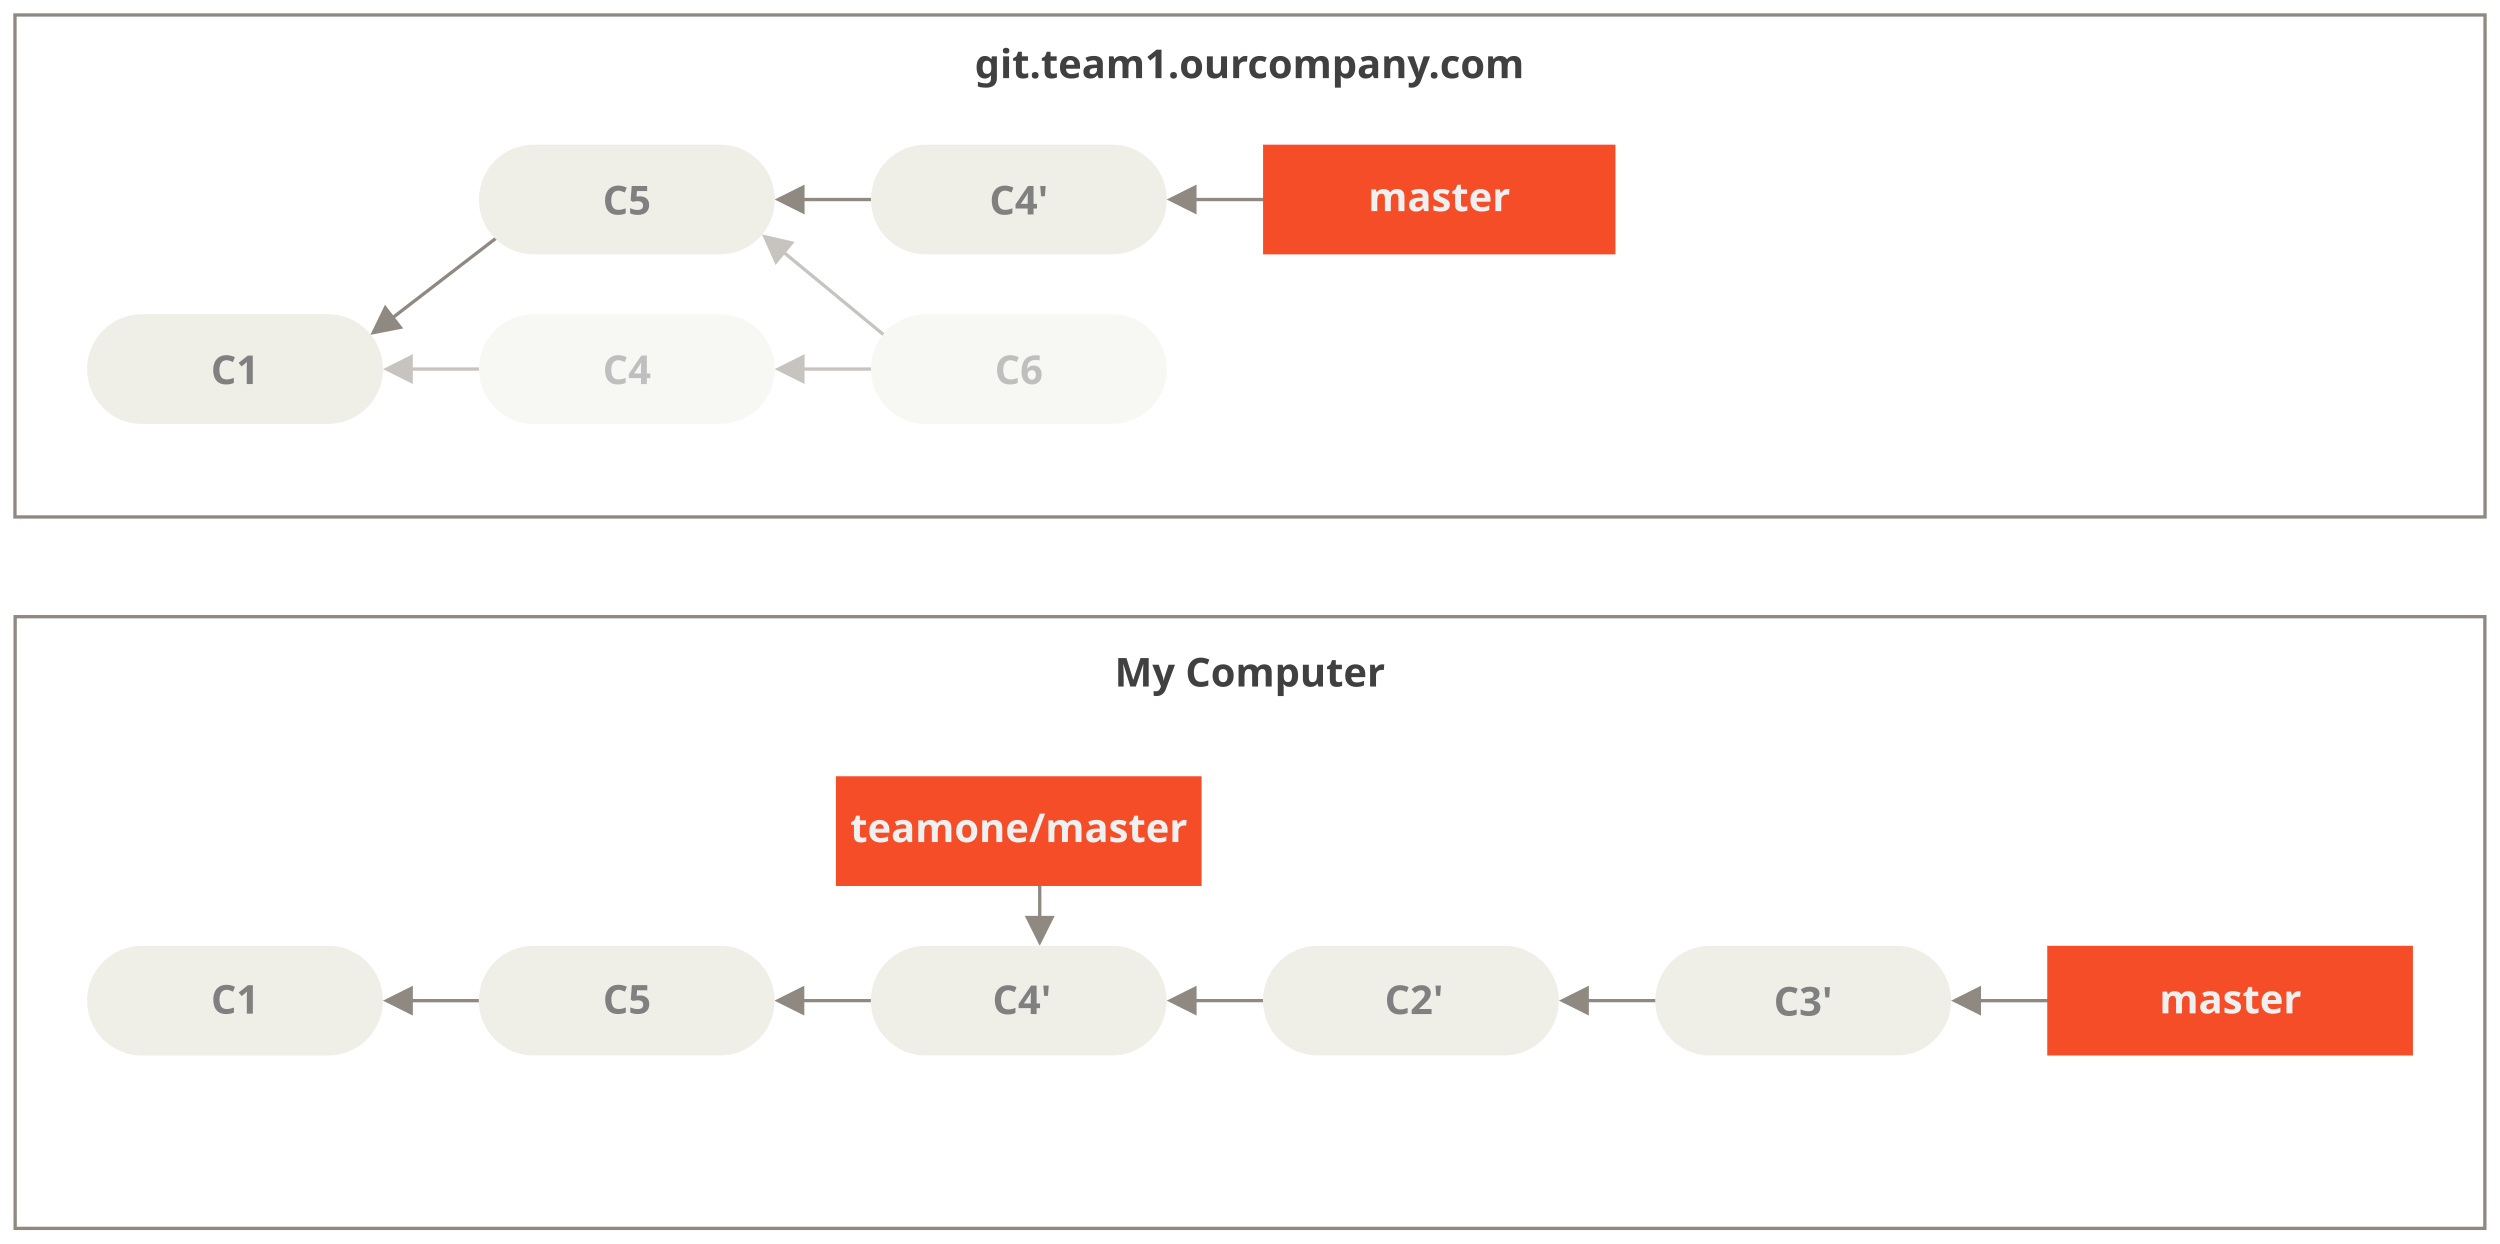
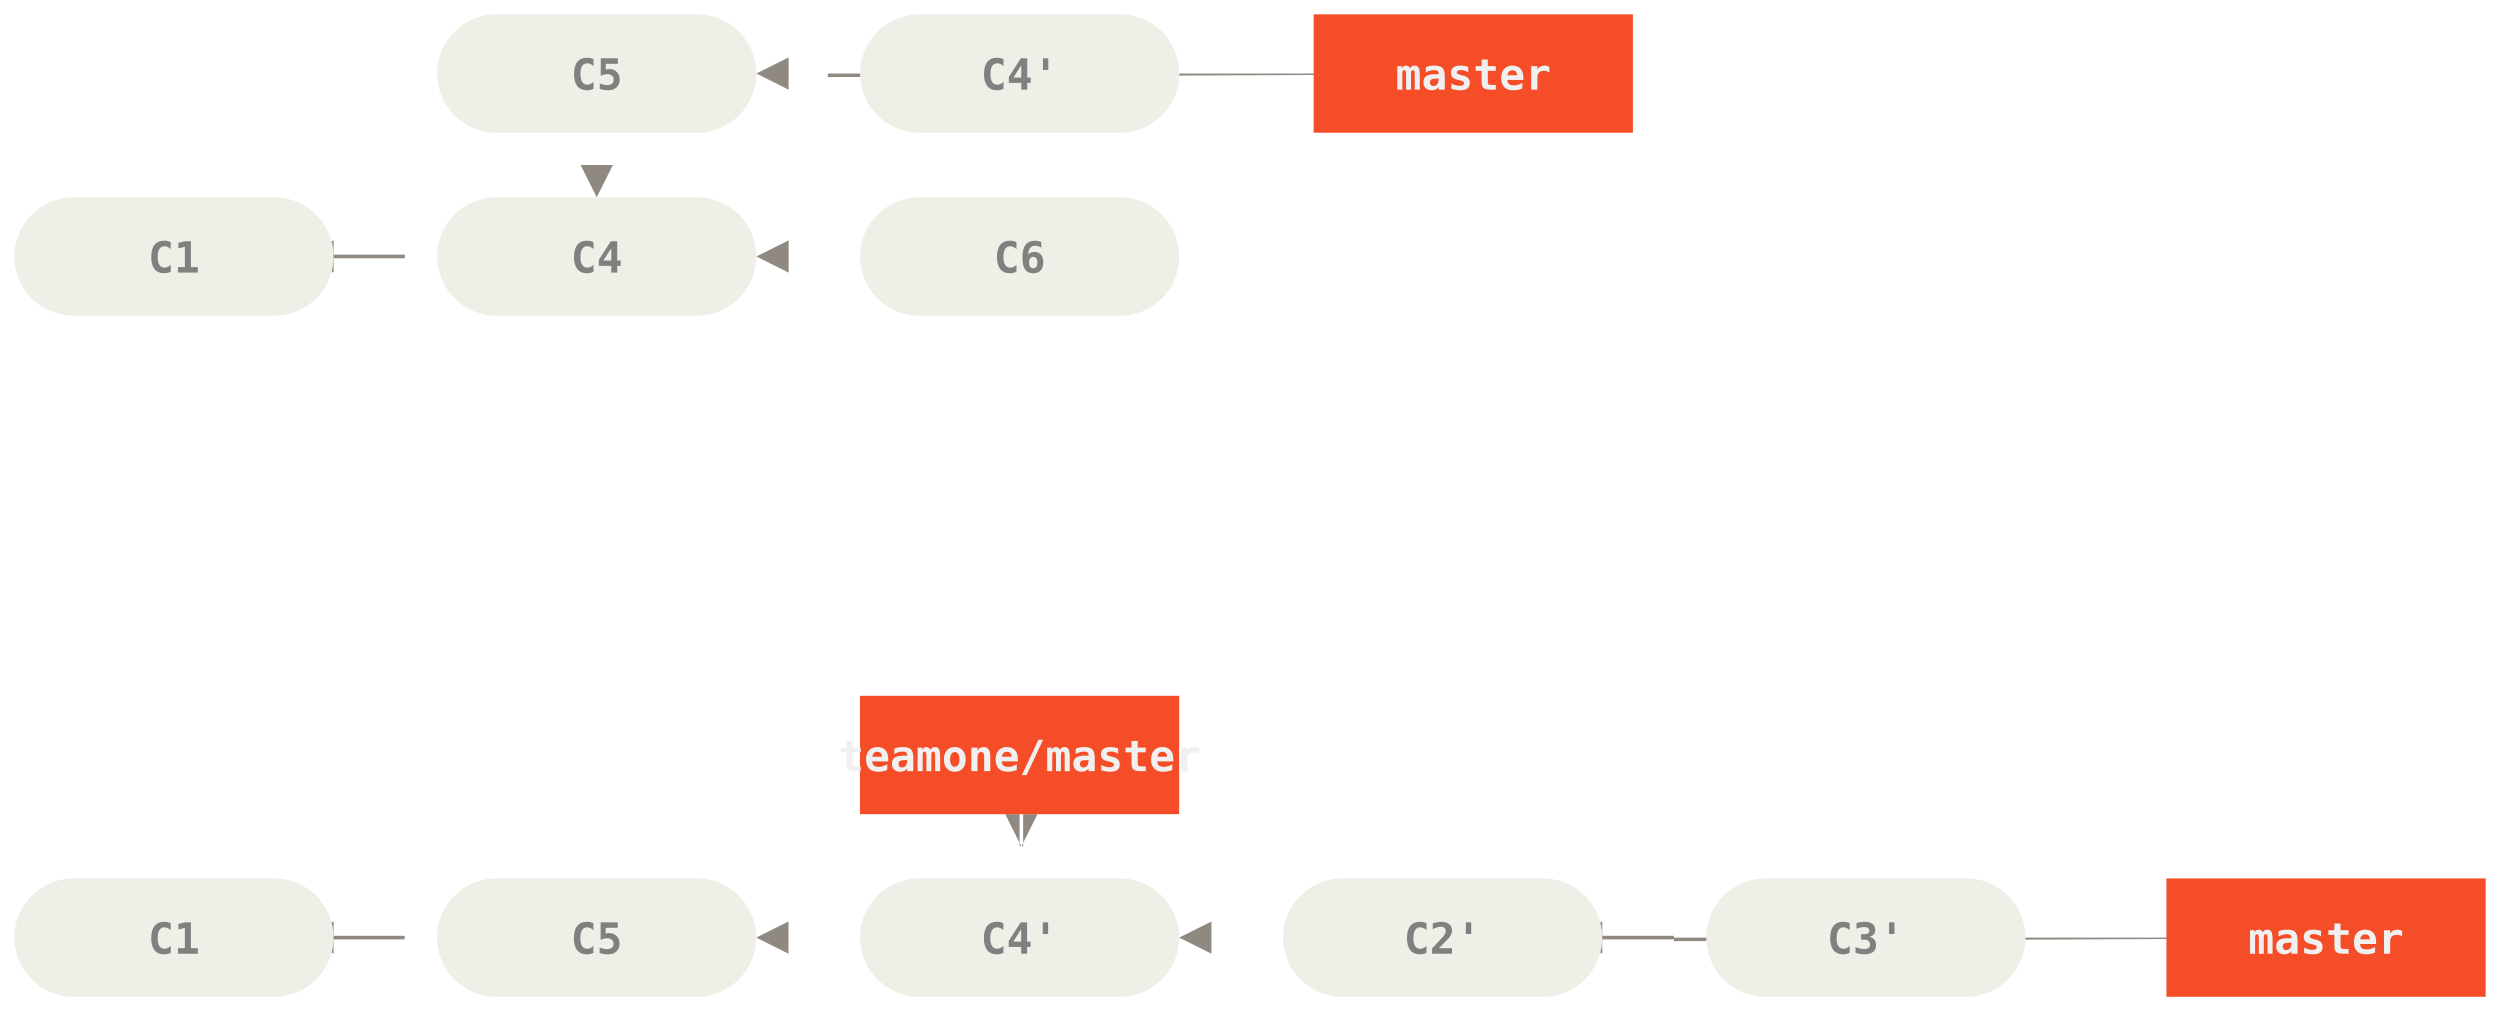
- <svg xmlns="http://www.w3.org/2000/svg" id="svg12456" version="1.1" viewBox="0 0 752 374">
-   <rect id="Rectangle-10" transform="translate(-11.5,-12.5)" x="16" y="17" width="743" height="151" style="fill:none;stroke-linecap:square;stroke:#8f8981" />
-   <polygon id="Rectangle-11" transform="translate(-11.444 -12.5)" points="758.89 382 758.89 198 16 198 16 382" style="fill:none;stroke-linecap:square;stroke:#8f8981" />
-   <g id="g2497" transform="translate(-10.777 -12.5)">
-     <g id="brown" transform="translate(36.964 107.02)" style="fill-rule:evenodd;fill:none">
-       <rect id="Rectangle-1" width="89" height="33" rx="16.5" ry="16.5" style="fill-rule:evenodd;fill:#efefe7" />
-       <text id="C6" font-size="12px" font-weight="700" style="fill:#979797;font-family:'Source Code Pro';font-size:12px;font-weight:700;text-anchor:middle">
-         <tspan id="tspan12328" x="44.5" y="21" style="fill:gray">C1</tspan>
-       </text>
-     </g>
-     <g id="g2459">
-       <path id="Line-2" transform="translate(361.7 56.014)" d="m9 16h38v1h-38v4l-9-4.5 9-4.5z" style="fill:#8f8981" />
-       <g id="ref" transform="translate(390.71 56.014)" style="fill-rule:evenodd;fill:none">
-         <rect id="Rectangle-2" width="106" height="33" style="fill-rule:evenodd;fill:#f44d27" />
-         <text id="master" font-size="12px" font-weight="700" style="fill:#979797;font-family:'Source Code Pro';font-size:12px;font-weight:700;text-anchor:middle">
-           <tspan id="tspan12334" x="53" y="20" style="fill:#f0f0f0">master</tspan>
-         </text>
-       </g>
-     </g>
-     <g id="g2295">
-       <path id="Line-4" transform="translate(243.79 56.014)" d="m9 16h39v1h-39v4l-9-4.5 9-4.5z" style="fill:#8f8981" />
-       <g id="g12354" transform="translate(272.75 56.014)" style="fill-rule:evenodd;fill:none">
-         <rect id="rect12348" width="89" height="33" rx="16.5" ry="16.5" style="fill-rule:evenodd;fill:#efefe7" />
-         <text id="text12352" font-size="12px" font-weight="700" style="fill:#979797;font-family:'Source Code Pro';font-size:12px;font-weight:700;text-anchor:middle">
-           <tspan id="tspan12350" x="44.5" y="21" style="fill:gray">C4'</tspan>
-         </text>
-       </g>
-     </g>
-     <g id="g2302">
-       <path id="Line-11" transform="translate(-8.9118 .412)" d="m137.93 106.92 45.659-35.122.61.793-45.659 35.122 2.439 3.171-9.877 1.921 4.39-9.054z" style="fill:#8f8981" />
-       <g id="g12394" transform="translate(154.83 56.014)" style="fill-rule:evenodd;fill:none">
-         <rect id="rect12388" width="89" height="33" rx="16.5" ry="16.5" style="fill-rule:evenodd;fill:#efefe7" />
-         <text id="text12392" font-size="12px" font-weight="700" style="fill:#979797;font-family:'Source Code Pro';font-size:12px;font-weight:700;text-anchor:middle">
-           <tspan id="tspan12390" x="44.5" y="21" style="fill:gray">C5</tspan>
-         </text>
-       </g>
-     </g>
-     <g id="g2332" style="opacity:.5">
-       <g id="g2283">
-         <path id="path12396" transform="translate(125.96 107.02)" d="m9 16h39v1h-39v4l-9-4.5 9-4.5z" style="fill:#8f8981" />
-         <g id="g12404" transform="translate(154.83 107.02)" style="fill-rule:evenodd;fill:none">
-           <rect id="rect12398" width="89" height="33" rx="16.5" ry="16.5" style="fill-rule:evenodd;fill:#efefe7" />
-           <text id="text12402" font-size="12px" font-weight="700" style="fill:#979797;font-family:'Source Code Pro';font-size:12px;font-weight:700;text-anchor:middle">
-             <tspan id="tspan12400" x="44.5" y="21" style="fill:gray">C4</tspan>
-           </text>
-         </g>
-       </g>
-       <g id="g2317">
-         <path id="Line-7" transform="translate(127.88 82.828)" d="m119.37 5.524 33.829 27.909-.636.771-33.829-27.909-2.546 3.086-4.079-9.199 9.806 2.256z" style="fill:#8f8981" />
-         <path id="path12408" transform="translate(243.79 107.02)" d="m9 16h39v1h-39v4l-9-4.5 9-4.5z" style="fill:#8f8981" />
-         <g id="g12416" transform="translate(272.75 107.02)" style="fill-rule:evenodd;fill:none">
-           <rect id="rect12410" width="89" height="33" rx="16.5" ry="16.5" style="fill-rule:evenodd;fill:#efefe7" />
-           <text id="text12414" font-size="12px" font-weight="700" style="fill:#979797;font-family:'Source Code Pro';font-size:12px;font-weight:700;text-anchor:middle">
-             <tspan id="tspan12412" x="44.5" y="21" style="fill:gray">C6</tspan>
-           </text>
-         </g>
-       </g>
-     </g>
+ <svg xmlns="http://www.w3.org/2000/svg" version="1.1" width="1394" height="563.8" viewBox="0 0 697 281.9">
+   <path d="m93 71.01h19.87v1h-19.87v4l-9-4.5 9-4.5z" fill="#8f8981" />
+   <path d="M166.37 37 L166.37 46.01 L161.87 46.01 L166.37 55.01 L170.87 46.01 L166.37 46.01 Z" fill="#8f8981" />
+   <path d="M239.79 71.51 L219.87 71.51 L219.87 67.01 L210.87 71.51 L219.87 76.01 L219.87 71.51 Z" fill="#8f8981" />
+   <path d="M239.79 20.5 L219.87 20.5 L219.87 16 L210.87 20.5 L219.87 25 L219.87 20.5 Z" fill="#8f8981" />
+   <path d="m455.25 20.5h-224.46v1h--224.46v4l9-4.5-9-4.5z" fill="#8f8981" />
+   <path d="m93 260.9h19.83v1h-19.83v4l-9-4.5 9-4.5z" fill="#8f8981" />
+   <path d="M239.75 261.4 L219.83 261.4 L219.83 256.9 L210.83 261.4 L219.83 265.9 L219.83 261.4 Z" fill="#8f8981" />
+   <path d="m284.25 226.99v8.91h1v-8.91h4l-4.5 9-4.5-9z" fill="#8f8981" />
+   <path d="M357.71 261.4 L337.75 261.4 L337.75 256.9 L328.75 261.4 L337.75 265.9 L337.75 261.4 Z" fill="#8f8981" />
+   <path d="m446.71 260.9h19.99v1h-19.99v4l-9-4.5 9-4.5z" fill="#8f8981" />
+   <path d="m693 261.4h-226.3v1h--226.3v4l9-4.5-9-4.5z" fill="#8f8981" />
+   <g>
+     <rect x="4" y="55.01" width="89" height="33" rx="16.5" ry="16.5" fill="#efefe7" />
+     <text font-size="12px" font-weight="700" font-family="'JetBrains Mono', 'Source Code Pro', monospace" text-anchor="middle">
+       <tspan x="48.5" y="76.01" fill="gray">C1</tspan>
+     </text>
  </g>
-   <path id="Line-6" transform="translate(257.25 227.5)" d="m55 48v-27.014h1v27.014h4l-4.5 9-4.5-9z" style="fill:#8f8981" />
-   <g id="g2373" transform="translate(-10.813 -12.5)">
-     <g id="g2191">
-       <rect id="rect12339" transform="translate(37,297)" width="89" height="33" rx="16.5" ry="16.5" style="fill-rule:evenodd;fill:#efefe7" />
-       <text id="text12343" transform="translate(37.028 296.41)" font-size="12px" font-weight="700" style="fill-rule:evenodd;fill:#979797;font-family:'Source Code Pro';font-size:12px;font-weight:700;text-anchor:middle">
-         <tspan id="tspan12341" x="44.5" y="21" style="fill:gray">C1</tspan>
-       </text>
-     </g>
-     <g id="g2247">
-       <path id="path12357" transform="translate(243.75 295.99)" d="m9 17h39v1h-39v4l-9-4.5 9-4.5z" style="fill:#8f8981" />
-       <g id="g2161">
-         <rect id="rect12359" transform="translate(272.75 296.99)" width="89" height="33" rx="16.5" ry="16.5" style="fill-rule:evenodd;fill:#efefe7" />
-         <text id="text12363" transform="translate(273.71 296.53)" font-size="12px" font-weight="700" style="fill-rule:evenodd;fill:#979797;font-family:'Source Code Pro';font-size:12px;font-weight:700;text-anchor:middle">
-           <tspan id="tspan12361" x="44.5" y="21" style="fill:gray">C4'</tspan>
-         </text>
-       </g>
-     </g>
-     <g id="g2153">
-       <path id="Line-5" transform="translate(246.75 296.99)" d="m124 16h39v1h-39v4l-9-4.5 9-4.5z" style="fill:#8f8981" />
-       <g id="g2145">
-         <g id="g2135" transform="translate(390.71 296.99)" style="fill:none">
-           <rect id="rect12368" width="89" height="33" rx="16.5" ry="16.5" style="fill-rule:evenodd;fill:#efefe7" />
-         </g>
-         <text id="text12372" transform="translate(391.67 296.53)" font-size="12px" font-weight="700" style="fill-rule:evenodd;fill:#979797;font-family:'Source Code Pro';font-size:12px;font-weight:700;text-anchor:middle">
-           <tspan id="tspan12370" x="44.5" y="21" style="fill:gray">C2'</tspan>
-         </text>
-       </g>
-     </g>
-     <g id="g2132">
-       <path id="path12376" transform="translate(249.74 296.99)" d="m239 16h39v1h-39v4l-9-4.5 9-4.5z" style="fill:#8f8981" />
-       <g id="g12384" transform="translate(508.7 296.99)" style="fill-rule:evenodd;fill:none">
-         <rect id="rect12378" width="89" height="33" rx="16.5" ry="16.5" style="fill-rule:evenodd;fill:#efefe7" />
-         <text id="text12382" font-size="12px" font-weight="700" style="fill:#979797;font-family:'Source Code Pro';font-size:12px;font-weight:700;text-anchor:middle">
-           <tspan id="tspan12380" x="44.5" y="21" style="fill:gray">C3'</tspan>
-         </text>
-       </g>
-     </g>
-     <g id="g2183">
-       <path id="Line-9" transform="translate(-5 -.00811)" d="m140 313h46.918v1h-46.918v4l-9-4.5 9-4.5z" style="fill:#8f8981" />
-       <g id="g2176">
-         <rect id="rect12421" transform="translate(154.83 296.99)" width="89" height="33" rx="16.5" ry="16.5" style="fill-rule:evenodd;fill:#efefe7" />
-         <text id="text12425" transform="translate(154.91 296.4)" font-size="12px" font-weight="700" style="fill-rule:evenodd;fill:#979797;font-family:'Source Code Pro';font-size:12px;font-weight:700;text-anchor:middle">
-           <tspan id="tspan12423" x="44.5" y="21" style="fill:gray">C5</tspan>
-         </text>
-       </g>
-     </g>
-     <g id="g2215">
-       <path id="path12429" transform="translate(597.7,297)" d="m9 16h39v1h-39v4l-9-4.5 9-4.5z" style="fill:#8f8981" />
-       <g id="g2208" transform="translate(-1.3732 -.00811)">
-         <rect id="rect12431" transform="matrix(1.0377 0 0 1 628 297)" width="106" height="33" style="fill-rule:evenodd;fill:#f44d27" />
-         <text id="text12435" transform="translate(630.1 297.32)" font-size="12px" font-weight="700" style="fill-rule:evenodd;fill:#979797;font-family:'Source Code Pro';font-size:12px;font-weight:700;text-anchor:middle">
-           <tspan id="tspan12433" x="53" y="20" style="fill:#f0f0f0">master</tspan>
-         </text>
-       </g>
-     </g>
-     <g id="g2228" transform="translate(-1.7488 6)">
-       <rect id="rect12441" transform="matrix(.99099 0 0 1 264 240)" width="111" height="33" style="fill-rule:evenodd;fill:#f44d27" />
-       <text id="text12445" transform="translate(263.52 239.8)" font-size="12px" font-weight="700" style="fill-rule:evenodd;fill:#979797;font-family:'Source Code Pro';font-size:12px;font-weight:700;text-anchor:middle">
-         <tspan id="tspan12443" x="55.5" y="20" style="fill:#f0f0f0">teamone/master</tspan>
-       </text>
-     </g>
+   <g>
+     <rect x="366.25" y="4" width="89" height="33" fill="#f44d27" />
+     <text font-size="12px" font-weight="700" font-family="'JetBrains Mono', 'Source Code Pro', monospace" text-anchor="middle">
+       <tspan x="410.75" y="25" fill="#f0f0f0">master</tspan>
+     </text>
  </g>
-   <text id="My-Computer" transform="translate(4.4625 -12.5)" font-size="12px" font-weight="700" style="fill-rule:evenodd;fill:#404040;font-family:'Source Code Pro';font-size:12px;font-weight:700;text-anchor:middle">
-     <tspan id="tspan12449" x="371.5" y="219" style="fill:#404040">My Computer</tspan>
-   </text>
-   <text id="git.team1.ourcompany" transform="translate(4.3417 -12.5)" font-size="12px" font-weight="700" style="fill-rule:evenodd;fill:#404040;font-family:'Source Code Pro';font-size:12px;font-weight:700;text-anchor:middle">
-     <tspan id="tspan12452" x="371.5" y="36" style="fill:#404040">git.team1.ourcompany.com</tspan>
-   </text>
+   <g>
+     <rect x="239.79" y="4" width="89" height="33" rx="16.5" ry="16.5" fill="#efefe7" />
+     <text font-size="12px" font-weight="700" font-family="'JetBrains Mono', 'Source Code Pro', monospace" text-anchor="middle">
+       <tspan x="284.29" y="25" fill="gray">C4'</tspan>
+     </text>
+   </g>
+   <g>
+     <rect x="121.87" y="4" width="89" height="33" rx="16.5" ry="16.5" fill="#efefe7" />
+     <text font-size="12px" font-weight="700" font-family="'JetBrains Mono', 'Source Code Pro', monospace" text-anchor="middle">
+       <tspan x="166.37" y="25" fill="gray">C5</tspan>
+     </text>
+   </g>
+   <g>
+     <rect x="121.87" y="55.01" width="89" height="33" rx="16.5" ry="16.5" fill="#efefe7" />
+     <text font-size="12px" font-weight="700" font-family="'JetBrains Mono', 'Source Code Pro', monospace" text-anchor="middle">
+       <tspan x="166.37" y="76.01" fill="gray">C4</tspan>
+     </text>
+   </g>
+   <g>
+     <rect x="239.79" y="55.01" width="89" height="33" rx="16.5" ry="16.5" fill="#efefe7" />
+     <text font-size="12px" font-weight="700" font-family="'JetBrains Mono', 'Source Code Pro', monospace" text-anchor="middle">
+       <tspan x="284.29" y="76.01" fill="gray">C6</tspan>
+     </text>
+   </g>
+   <g>
+     <rect x="4" y="244.9" width="89" height="33" rx="16.5" ry="16.5" fill="#efefe7" />
+     <text font-size="12px" font-weight="700" font-family="'JetBrains Mono', 'Source Code Pro', monospace" text-anchor="middle">
+       <tspan x="48.5" y="265.9" fill="gray">C1</tspan>
+     </text>
+   </g>
+   <g>
+     <rect x="239.75" y="244.9" width="89" height="33" rx="16.5" ry="16.5" fill="#efefe7" />
+     <text font-size="12px" font-weight="700" font-family="'JetBrains Mono', 'Source Code Pro', monospace" text-anchor="middle">
+       <tspan x="284.25" y="265.9" fill="gray">C4'</tspan>
+     </text>
+   </g>
+   <g>
+     <rect x="357.71" y="244.9" width="89" height="33" rx="16.5" ry="16.5" fill="#efefe7" />
+     <text font-size="12px" font-weight="700" font-family="'JetBrains Mono', 'Source Code Pro', monospace" text-anchor="middle">
+       <tspan x="402.21" y="265.9" fill="gray">C2'</tspan>
+     </text>
+   </g>
+   <g>
+     <rect x="475.7" y="244.9" width="89" height="33" rx="16.5" ry="16.5" fill="#efefe7" />
+     <text font-size="12px" font-weight="700" font-family="'JetBrains Mono', 'Source Code Pro', monospace" text-anchor="middle">
+       <tspan x="520.2" y="265.9" fill="gray">C3'</tspan>
+     </text>
+   </g>
+   <g>
+     <rect x="121.83" y="244.9" width="89" height="33" rx="16.5" ry="16.5" fill="#efefe7" />
+     <text font-size="12px" font-weight="700" font-family="'JetBrains Mono', 'Source Code Pro', monospace" text-anchor="middle">
+       <tspan x="166.33" y="265.9" fill="gray">C5</tspan>
+     </text>
+   </g>
+   <g>
+     <rect x="604" y="244.9" width="89" height="33" fill="#f44d27" />
+     <text font-size="12px" font-weight="700" font-family="'JetBrains Mono', 'Source Code Pro', monospace" text-anchor="middle">
+       <tspan x="648.5" y="265.9" fill="#f0f0f0">master</tspan>
+     </text>
+   </g>
+   <g>
+     <rect x="239.75" y="193.99" width="89" height="33" fill="#f44d27" />
+     <text font-size="12px" font-weight="700" font-family="'JetBrains Mono', 'Source Code Pro', monospace" text-anchor="middle">
+       <tspan x="284.25" y="214.99" fill="#f0f0f0">teamone/master</tspan>
+     </text>
+   </g>
</svg>
